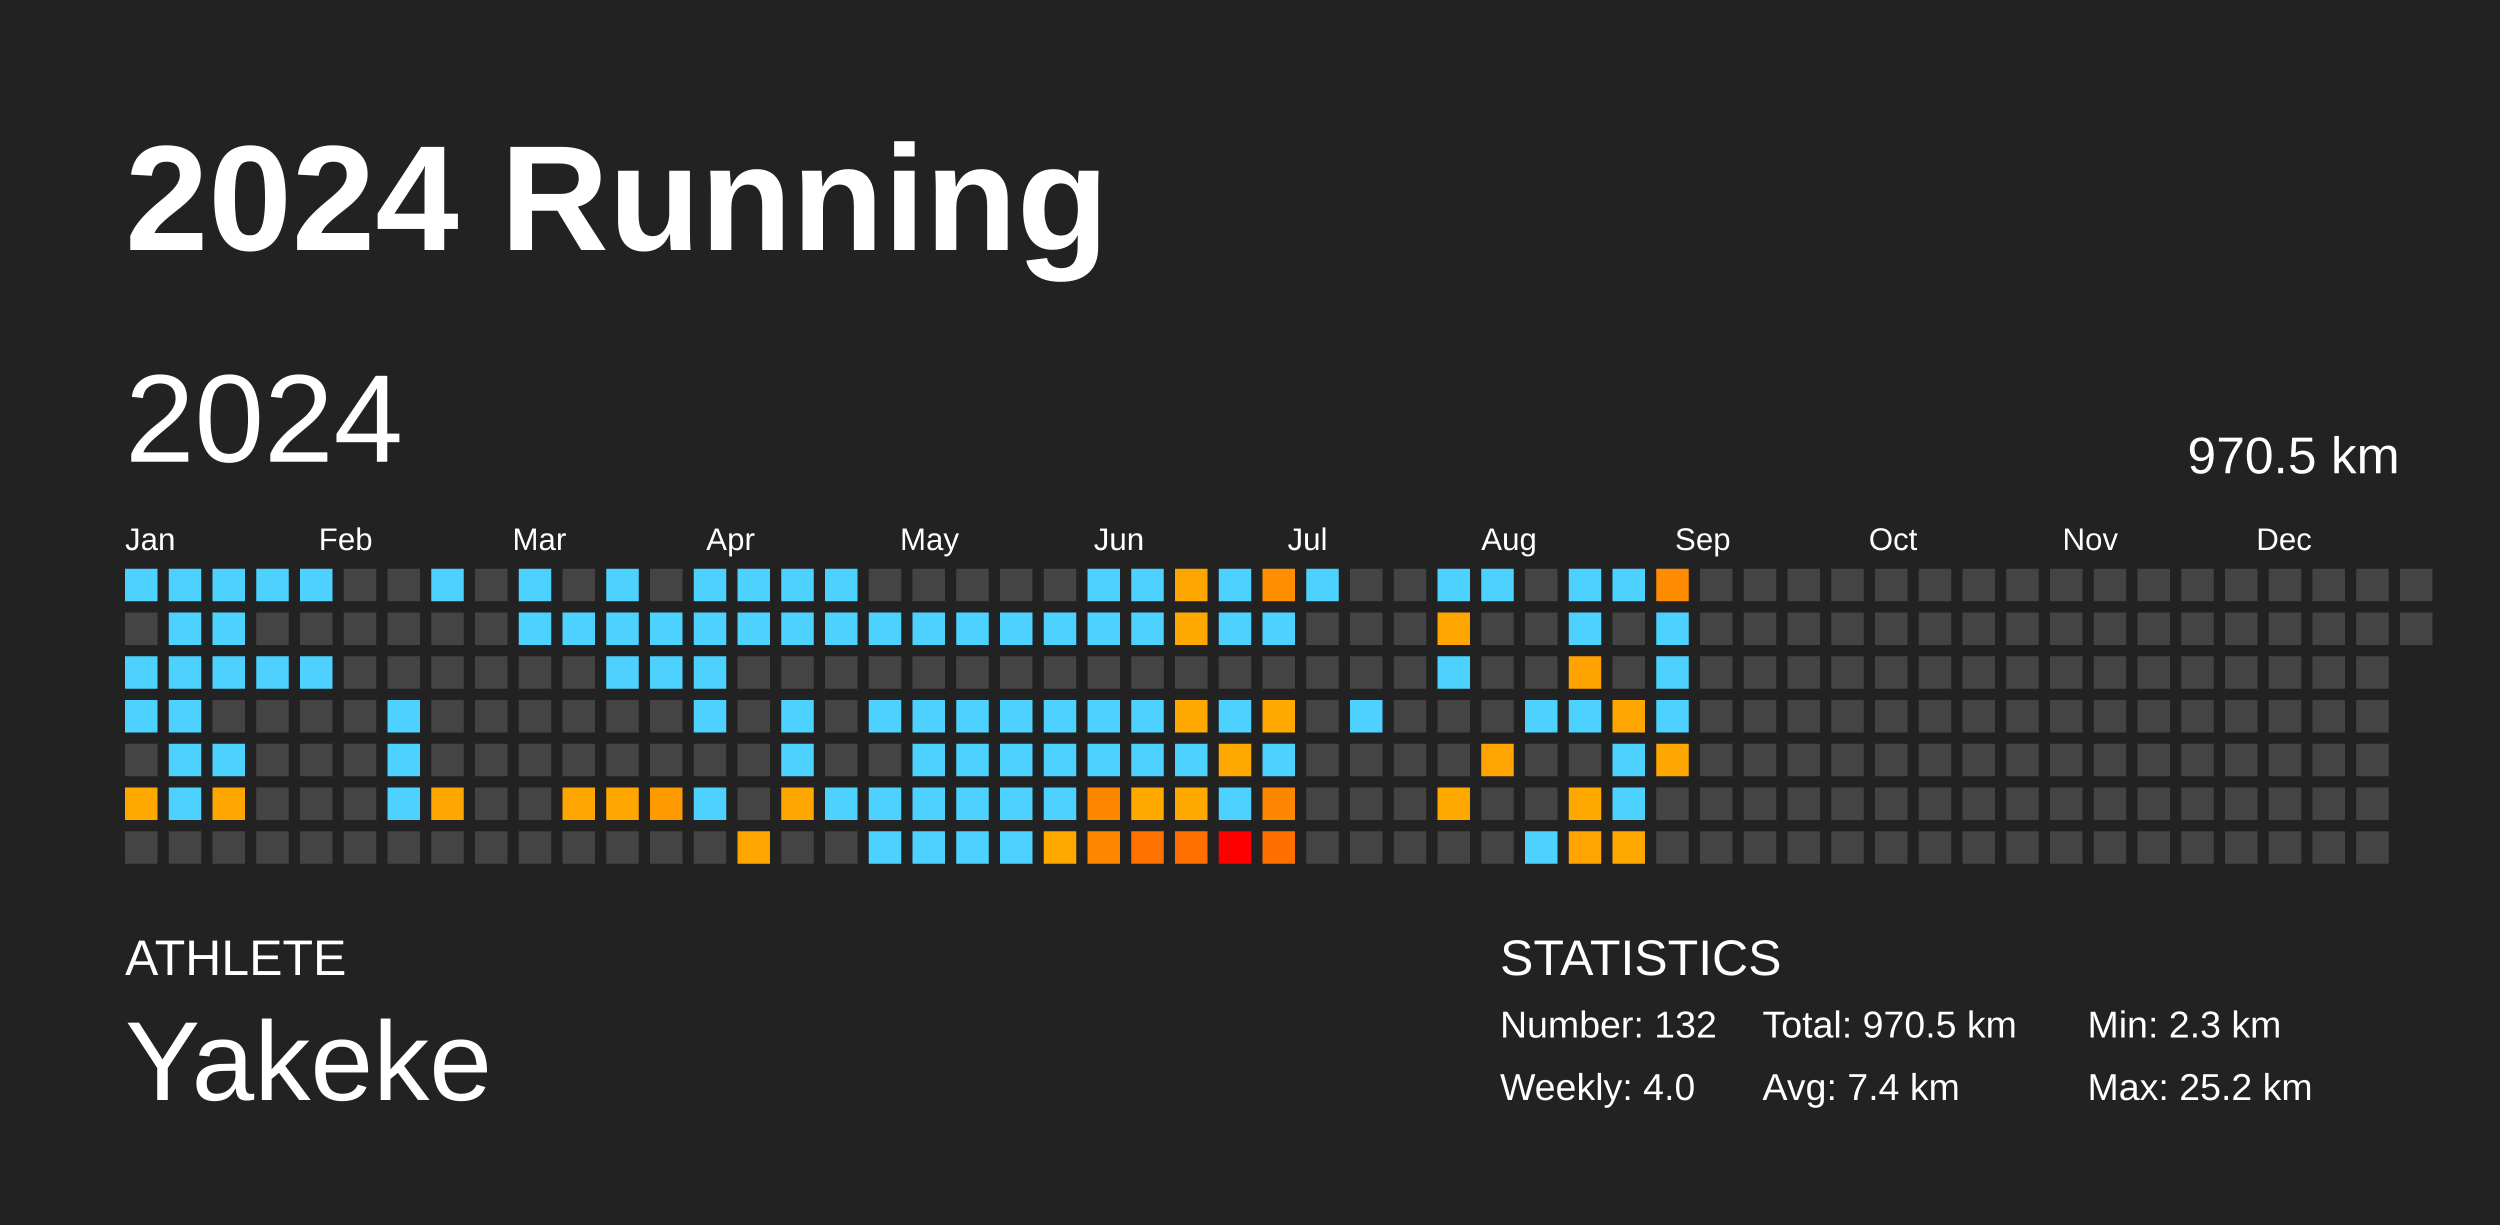
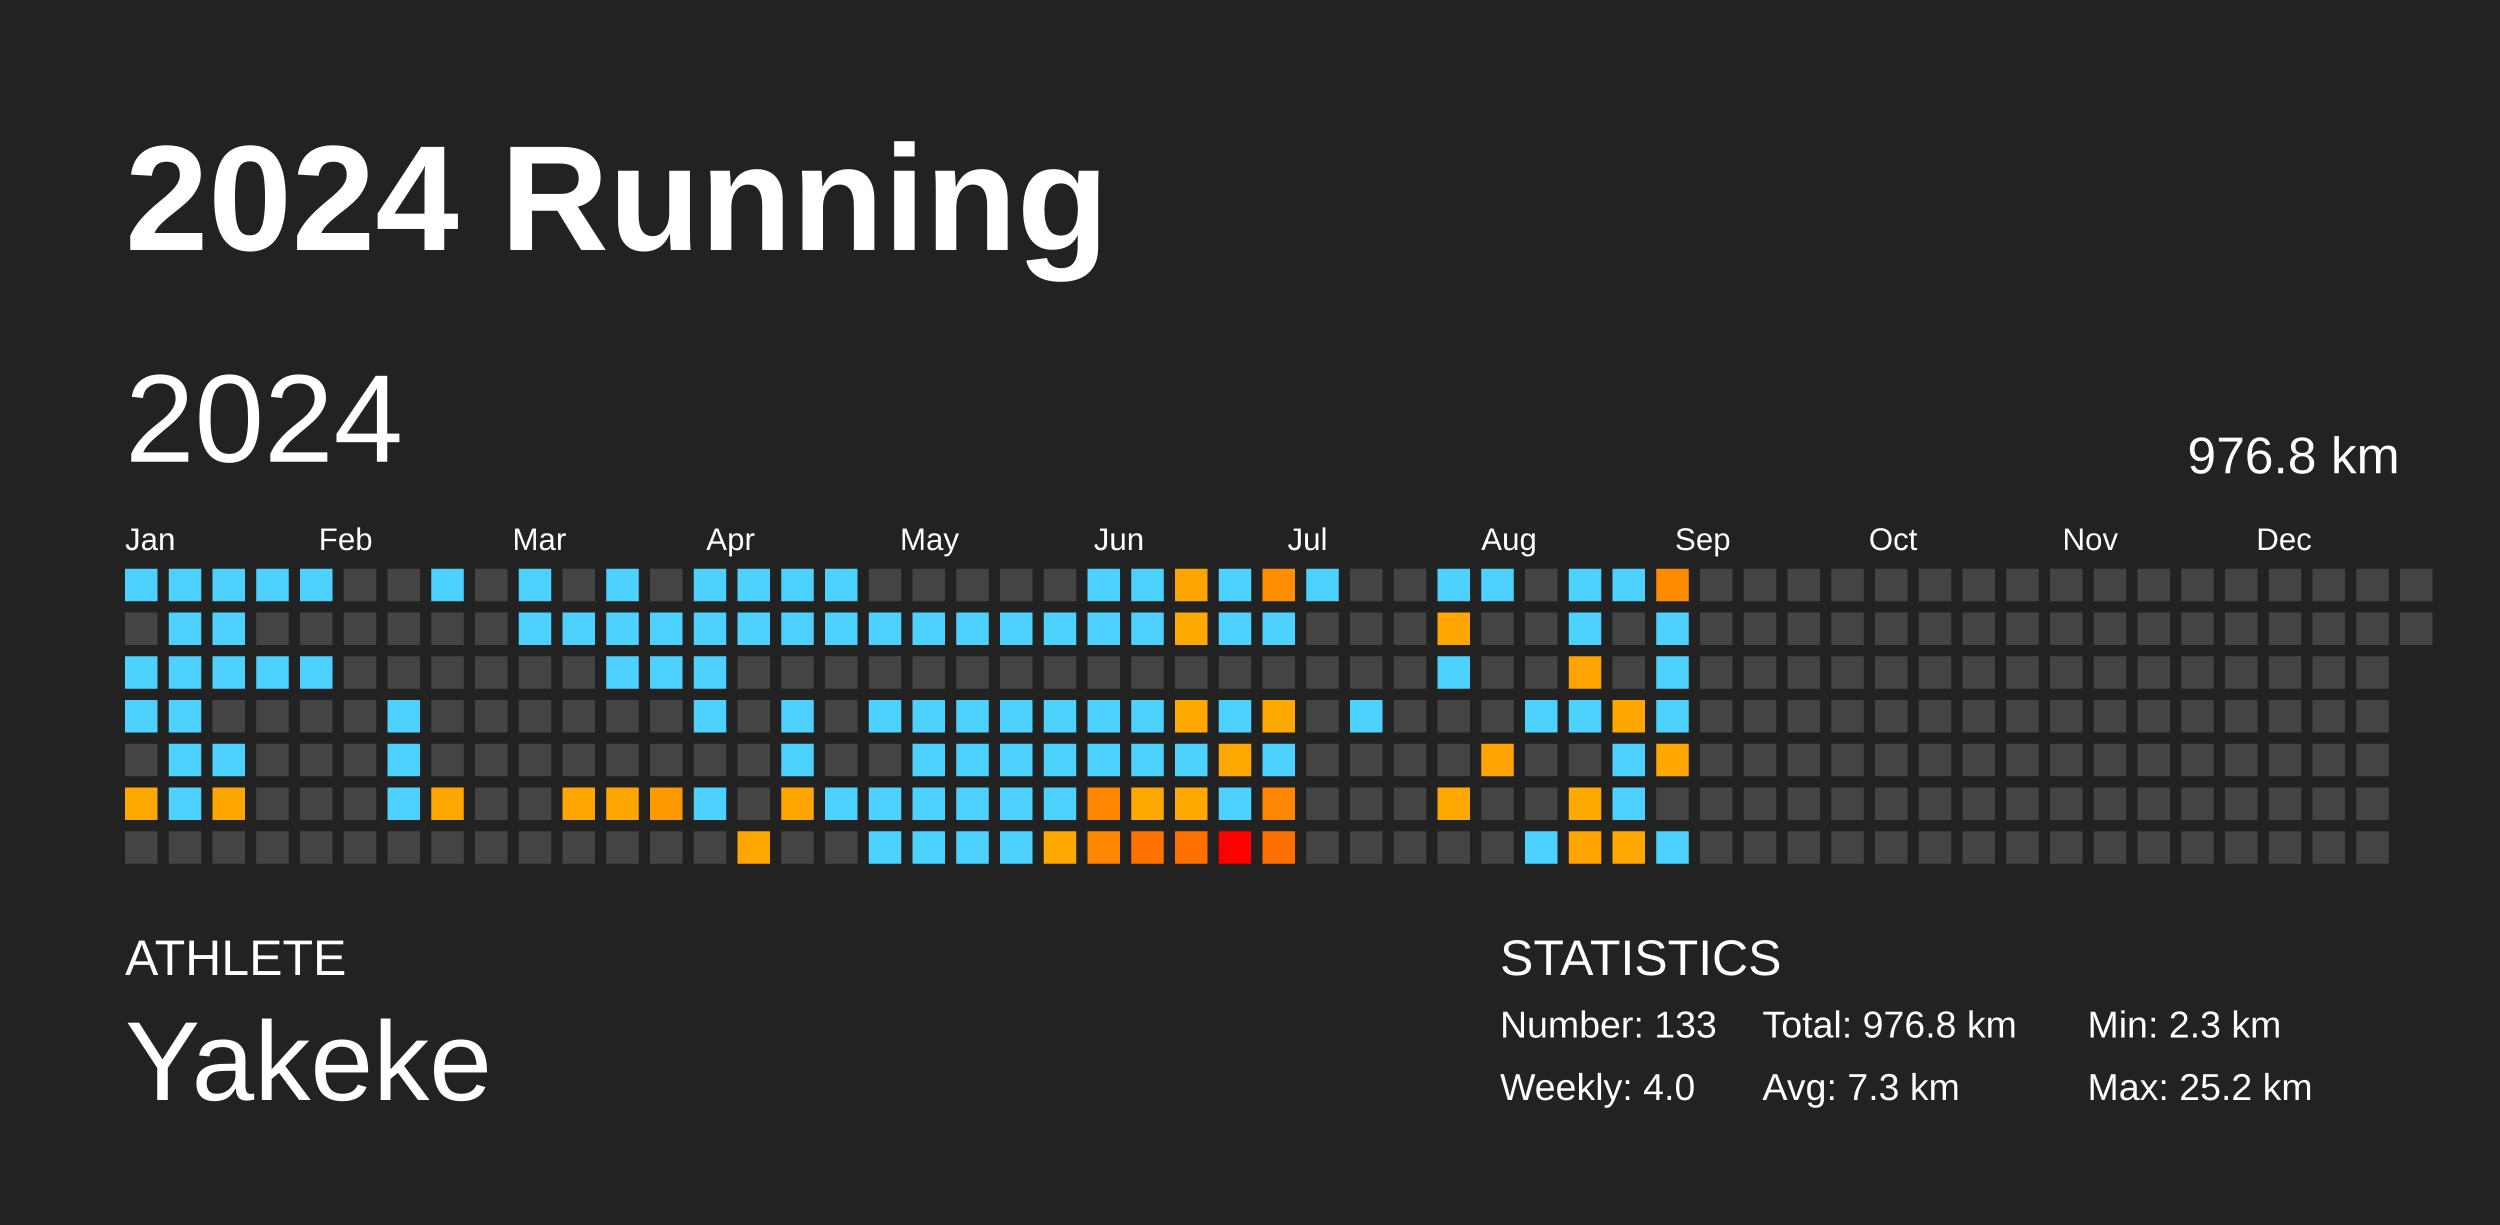
<svg xmlns="http://www.w3.org/2000/svg" baseProfile="full" height="98mm" version="1.1" viewBox="0,0,200,98" width="200mm">
  <defs />
  <rect fill="#222222" height="98" width="200" x="0" y="0" />
  <text fill="#FFFFFF" style="font-size:12px; font-family:Arial; font-weight:bold;" x="10" y="20">2024 Running</text>
  <text fill="#FFFFFF" style="font-size:4px; font-family:Arial" x="10" y="78">ATHLETE</text>
  <text fill="#FFFFFF" style="font-size:9px; font-family:Arial" x="10" y="88">Yakeke</text>
  <text fill="#FFFFFF" style="font-size:4px; font-family:Arial" x="120" y="78">STATISTICS</text>
-   <text fill="#FFFFFF" style="font-size:3px; font-family:Arial" x="120" y="83">Number: 132</text>
+   <text fill="#FFFFFF" style="font-size:3px; font-family:Arial" x="120" y="83">Number: 133</text>
  <text fill="#FFFFFF" style="font-size:3px; font-family:Arial" x="120" y="88">Weekly: 4.0</text>
-   <text fill="#FFFFFF" style="font-size:3px; font-family:Arial" x="141" y="83">Total: 970.5 km</text>
-   <text fill="#FFFFFF" style="font-size:3px; font-family:Arial" x="141" y="88">Avg: 7.4 km</text>
+   <text fill="#FFFFFF" style="font-size:3px; font-family:Arial" x="141" y="83">Total: 976.8 km</text>
+   <text fill="#FFFFFF" style="font-size:3px; font-family:Arial" x="141" y="88">Avg: 7.3 km</text>
  <text fill="#FFFFFF" style="font-size:3px; font-family:Arial" x="167" y="83">Min: 2.3 km</text>
  <text fill="#FFFFFF" style="font-size:3px; font-family:Arial" x="167" y="88">Max: 25.2 km</text>
  <text dominant-baseline="hanging" fill="#FFFFFF" style="font-size:10.0px; font-family:Arial;" x="10" y="30">2024</text>
-   <text dominant-baseline="hanging" fill="#FFFFFF" style="font-size:4.125px; font-family:Arial;" x="175" y="35">970.5 km</text>
+   <text dominant-baseline="hanging" fill="#FFFFFF" style="font-size:4.125px; font-family:Arial;" x="175" y="35">976.8 km</text>
  <text fill="#FFFFFF" style="font-size:2.5px; font-family:Arial" x="10.0" y="44">Jan</text>
  <text fill="#FFFFFF" style="font-size:2.5px; font-family:Arial" x="25.5" y="44">Feb</text>
  <text fill="#FFFFFF" style="font-size:2.5px; font-family:Arial" x="41.0" y="44">Mar</text>
  <text fill="#FFFFFF" style="font-size:2.5px; font-family:Arial" x="56.5" y="44">Apr</text>
  <text fill="#FFFFFF" style="font-size:2.5px; font-family:Arial" x="72.0" y="44">May</text>
  <text fill="#FFFFFF" style="font-size:2.5px; font-family:Arial" x="87.5" y="44">Jun</text>
  <text fill="#FFFFFF" style="font-size:2.5px; font-family:Arial" x="103.0" y="44">Jul</text>
  <text fill="#FFFFFF" style="font-size:2.5px; font-family:Arial" x="118.5" y="44">Aug</text>
  <text fill="#FFFFFF" style="font-size:2.5px; font-family:Arial" x="134.0" y="44">Sep</text>
  <text fill="#FFFFFF" style="font-size:2.5px; font-family:Arial" x="149.5" y="44">Oct</text>
  <text fill="#FFFFFF" style="font-size:2.5px; font-family:Arial" x="165.0" y="44">Nov</text>
  <text fill="#FFFFFF" style="font-size:2.5px; font-family:Arial" x="180.5" y="44">Dec</text>
  <rect fill="#4dd2ff" height="2.6" width="2.6" x="10.0" y="45.5" />
  <rect fill="#444444" height="2.6" width="2.6" x="10.0" y="49.0" />
  <rect fill="#4dd2ff" height="2.6" width="2.6" x="10.0" y="52.5" />
  <rect fill="#4dd2ff" height="2.6" width="2.6" x="10.0" y="56.0" />
  <rect fill="#444444" height="2.6" width="2.6" x="10.0" y="59.5" />
  <rect fill="#ffa900" height="2.6" width="2.6" x="10.0" y="63.0" />
  <rect fill="#444444" height="2.6" width="2.6" x="10.0" y="66.5" />
  <rect fill="#4dd2ff" height="2.6" width="2.6" x="13.5" y="45.5" />
  <rect fill="#4dd2ff" height="2.6" width="2.6" x="13.5" y="49.0" />
  <rect fill="#4dd2ff" height="2.6" width="2.6" x="13.5" y="52.5" />
  <rect fill="#4dd2ff" height="2.6" width="2.6" x="13.5" y="56.0" />
  <rect fill="#4dd2ff" height="2.6" width="2.6" x="13.5" y="59.5" />
  <rect fill="#4dd2ff" height="2.6" width="2.6" x="13.5" y="63.0" />
  <rect fill="#444444" height="2.6" width="2.6" x="13.5" y="66.5" />
  <rect fill="#4dd2ff" height="2.6" width="2.6" x="17.0" y="45.5" />
  <rect fill="#4dd2ff" height="2.6" width="2.6" x="17.0" y="49.0" />
  <rect fill="#4dd2ff" height="2.6" width="2.6" x="17.0" y="52.5" />
  <rect fill="#444444" height="2.6" width="2.6" x="17.0" y="56.0" />
  <rect fill="#4dd2ff" height="2.6" width="2.6" x="17.0" y="59.5" />
  <rect fill="#ffa600" height="2.6" width="2.6" x="17.0" y="63.0" />
  <rect fill="#444444" height="2.6" width="2.6" x="17.0" y="66.5" />
  <rect fill="#4dd2ff" height="2.6" width="2.6" x="20.5" y="45.5" />
  <rect fill="#444444" height="2.6" width="2.6" x="20.5" y="49.0" />
  <rect fill="#4dd2ff" height="2.6" width="2.6" x="20.5" y="52.5" />
  <rect fill="#444444" height="2.6" width="2.6" x="20.5" y="56.0" />
  <rect fill="#444444" height="2.6" width="2.6" x="20.5" y="59.5" />
  <rect fill="#444444" height="2.6" width="2.6" x="20.5" y="63.0" />
  <rect fill="#444444" height="2.6" width="2.6" x="20.5" y="66.5" />
  <rect fill="#4dd2ff" height="2.6" width="2.6" x="24.0" y="45.5" />
  <rect fill="#444444" height="2.6" width="2.6" x="24.0" y="49.0" />
  <rect fill="#4dd2ff" height="2.6" width="2.6" x="24.0" y="52.5" />
  <rect fill="#444444" height="2.6" width="2.6" x="24.0" y="56.0" />
  <rect fill="#444444" height="2.6" width="2.6" x="24.0" y="59.5" />
  <rect fill="#444444" height="2.6" width="2.6" x="24.0" y="63.0" />
  <rect fill="#444444" height="2.6" width="2.6" x="24.0" y="66.5" />
  <rect fill="#444444" height="2.6" width="2.6" x="27.5" y="45.5" />
  <rect fill="#444444" height="2.6" width="2.6" x="27.5" y="49.0" />
  <rect fill="#444444" height="2.6" width="2.6" x="27.5" y="52.5" />
  <rect fill="#444444" height="2.6" width="2.6" x="27.5" y="56.0" />
  <rect fill="#444444" height="2.6" width="2.6" x="27.5" y="59.5" />
  <rect fill="#444444" height="2.6" width="2.6" x="27.5" y="63.0" />
  <rect fill="#444444" height="2.6" width="2.6" x="27.5" y="66.5" />
  <rect fill="#444444" height="2.6" width="2.6" x="31.0" y="45.5" />
  <rect fill="#444444" height="2.6" width="2.6" x="31.0" y="49.0" />
  <rect fill="#444444" height="2.6" width="2.6" x="31.0" y="52.5" />
  <rect fill="#4dd2ff" height="2.6" width="2.6" x="31.0" y="56.0" />
  <rect fill="#4dd2ff" height="2.6" width="2.6" x="31.0" y="59.5" />
  <rect fill="#4dd2ff" height="2.6" width="2.6" x="31.0" y="63.0" />
  <rect fill="#444444" height="2.6" width="2.6" x="31.0" y="66.5" />
  <rect fill="#4dd2ff" height="2.6" width="2.6" x="34.5" y="45.5" />
  <rect fill="#444444" height="2.6" width="2.6" x="34.5" y="49.0" />
  <rect fill="#444444" height="2.6" width="2.6" x="34.5" y="52.5" />
  <rect fill="#444444" height="2.6" width="2.6" x="34.5" y="56.0" />
  <rect fill="#444444" height="2.6" width="2.6" x="34.5" y="59.5" />
  <rect fill="#ffa600" height="2.6" width="2.6" x="34.5" y="63.0" />
  <rect fill="#444444" height="2.6" width="2.6" x="34.5" y="66.5" />
  <rect fill="#444444" height="2.6" width="2.6" x="38.0" y="45.5" />
  <rect fill="#444444" height="2.6" width="2.6" x="38.0" y="49.0" />
  <rect fill="#444444" height="2.6" width="2.6" x="38.0" y="52.5" />
  <rect fill="#444444" height="2.6" width="2.6" x="38.0" y="56.0" />
  <rect fill="#444444" height="2.6" width="2.6" x="38.0" y="59.5" />
  <rect fill="#444444" height="2.6" width="2.6" x="38.0" y="63.0" />
  <rect fill="#444444" height="2.6" width="2.6" x="38.0" y="66.5" />
  <rect fill="#4dd2ff" height="2.6" width="2.6" x="41.5" y="45.5" />
  <rect fill="#4dd2ff" height="2.6" width="2.6" x="41.5" y="49.0" />
  <rect fill="#444444" height="2.6" width="2.6" x="41.5" y="52.5" />
  <rect fill="#444444" height="2.6" width="2.6" x="41.5" y="56.0" />
  <rect fill="#444444" height="2.6" width="2.6" x="41.5" y="59.5" />
  <rect fill="#444444" height="2.6" width="2.6" x="41.5" y="63.0" />
  <rect fill="#444444" height="2.6" width="2.6" x="41.5" y="66.5" />
  <rect fill="#444444" height="2.6" width="2.6" x="45.0" y="45.5" />
  <rect fill="#4dd2ff" height="2.6" width="2.6" x="45.0" y="49.0" />
  <rect fill="#444444" height="2.6" width="2.6" x="45.0" y="52.5" />
  <rect fill="#444444" height="2.6" width="2.6" x="45.0" y="56.0" />
  <rect fill="#444444" height="2.6" width="2.6" x="45.0" y="59.5" />
  <rect fill="#ffa600" height="2.6" width="2.6" x="45.0" y="63.0" />
  <rect fill="#444444" height="2.6" width="2.6" x="45.0" y="66.5" />
  <rect fill="#4dd2ff" height="2.6" width="2.6" x="48.5" y="45.5" />
  <rect fill="#4dd2ff" height="2.6" width="2.6" x="48.5" y="49.0" />
  <rect fill="#4dd2ff" height="2.6" width="2.6" x="48.5" y="52.5" />
  <rect fill="#444444" height="2.6" width="2.6" x="48.5" y="56.0" />
  <rect fill="#444444" height="2.6" width="2.6" x="48.5" y="59.5" />
  <rect fill="#ffa600" height="2.6" width="2.6" x="48.5" y="63.0" />
  <rect fill="#444444" height="2.6" width="2.6" x="48.5" y="66.5" />
  <rect fill="#444444" height="2.6" width="2.6" x="52.0" y="45.5" />
  <rect fill="#4dd2ff" height="2.6" width="2.6" x="52.0" y="49.0" />
  <rect fill="#4dd2ff" height="2.6" width="2.6" x="52.0" y="52.5" />
  <rect fill="#444444" height="2.6" width="2.6" x="52.0" y="56.0" />
  <rect fill="#444444" height="2.6" width="2.6" x="52.0" y="59.5" />
  <rect fill="#ff9900" height="2.6" width="2.6" x="52.0" y="63.0" />
  <rect fill="#444444" height="2.6" width="2.6" x="52.0" y="66.5" />
  <rect fill="#4dd2ff" height="2.6" width="2.6" x="55.5" y="45.5" />
  <rect fill="#4dd2ff" height="2.6" width="2.6" x="55.5" y="49.0" />
  <rect fill="#4dd2ff" height="2.6" width="2.6" x="55.5" y="52.5" />
  <rect fill="#4dd2ff" height="2.6" width="2.6" x="55.5" y="56.0" />
  <rect fill="#444444" height="2.6" width="2.6" x="55.5" y="59.5" />
  <rect fill="#4dd2ff" height="2.6" width="2.6" x="55.5" y="63.0" />
  <rect fill="#444444" height="2.6" width="2.6" x="55.5" y="66.5" />
  <rect fill="#4dd2ff" height="2.6" width="2.6" x="59.0" y="45.5" />
  <rect fill="#4dd2ff" height="2.6" width="2.6" x="59.0" y="49.0" />
  <rect fill="#444444" height="2.6" width="2.6" x="59.0" y="52.5" />
  <rect fill="#444444" height="2.6" width="2.6" x="59.0" y="56.0" />
  <rect fill="#444444" height="2.6" width="2.6" x="59.0" y="59.5" />
  <rect fill="#444444" height="2.6" width="2.6" x="59.0" y="63.0" />
  <rect fill="#ffa700" height="2.6" width="2.6" x="59.0" y="66.5" />
  <rect fill="#4dd2ff" height="2.6" width="2.6" x="62.5" y="45.5" />
  <rect fill="#4dd2ff" height="2.6" width="2.6" x="62.5" y="49.0" />
  <rect fill="#444444" height="2.6" width="2.6" x="62.5" y="52.5" />
  <rect fill="#4dd2ff" height="2.6" width="2.6" x="62.5" y="56.0" />
  <rect fill="#4dd2ff" height="2.6" width="2.6" x="62.5" y="59.5" />
  <rect fill="#ffa600" height="2.6" width="2.6" x="62.5" y="63.0" />
  <rect fill="#444444" height="2.6" width="2.6" x="62.5" y="66.5" />
  <rect fill="#4dd2ff" height="2.6" width="2.6" x="66.0" y="45.5" />
  <rect fill="#4dd2ff" height="2.6" width="2.6" x="66.0" y="49.0" />
  <rect fill="#444444" height="2.6" width="2.6" x="66.0" y="52.5" />
  <rect fill="#444444" height="2.6" width="2.6" x="66.0" y="56.0" />
  <rect fill="#444444" height="2.6" width="2.6" x="66.0" y="59.5" />
  <rect fill="#4dd2ff" height="2.6" width="2.6" x="66.0" y="63.0" />
  <rect fill="#444444" height="2.6" width="2.6" x="66.0" y="66.5" />
  <rect fill="#444444" height="2.6" width="2.6" x="69.5" y="45.5" />
  <rect fill="#4dd2ff" height="2.6" width="2.6" x="69.5" y="49.0" />
  <rect fill="#444444" height="2.6" width="2.6" x="69.5" y="52.5" />
  <rect fill="#4dd2ff" height="2.6" width="2.6" x="69.5" y="56.0" />
  <rect fill="#444444" height="2.6" width="2.6" x="69.5" y="59.5" />
  <rect fill="#4dd2ff" height="2.6" width="2.6" x="69.5" y="63.0" />
  <rect fill="#4dd2ff" height="2.6" width="2.6" x="69.5" y="66.5" />
  <rect fill="#444444" height="2.6" width="2.6" x="73.0" y="45.5" />
  <rect fill="#4dd2ff" height="2.6" width="2.6" x="73.0" y="49.0" />
  <rect fill="#444444" height="2.6" width="2.6" x="73.0" y="52.5" />
  <rect fill="#4dd2ff" height="2.6" width="2.6" x="73.0" y="56.0" />
  <rect fill="#4dd2ff" height="2.6" width="2.6" x="73.0" y="59.5" />
  <rect fill="#4dd2ff" height="2.6" width="2.6" x="73.0" y="63.0" />
  <rect fill="#4dd2ff" height="2.6" width="2.6" x="73.0" y="66.5" />
  <rect fill="#444444" height="2.6" width="2.6" x="76.5" y="45.5" />
  <rect fill="#4dd2ff" height="2.6" width="2.6" x="76.5" y="49.0" />
  <rect fill="#444444" height="2.6" width="2.6" x="76.5" y="52.5" />
  <rect fill="#4dd2ff" height="2.6" width="2.6" x="76.5" y="56.0" />
  <rect fill="#4dd2ff" height="2.6" width="2.6" x="76.5" y="59.5" />
  <rect fill="#4dd2ff" height="2.6" width="2.6" x="76.5" y="63.0" />
  <rect fill="#4dd2ff" height="2.6" width="2.6" x="76.5" y="66.5" />
  <rect fill="#444444" height="2.6" width="2.6" x="80.0" y="45.5" />
  <rect fill="#4dd2ff" height="2.6" width="2.6" x="80.0" y="49.0" />
  <rect fill="#444444" height="2.6" width="2.6" x="80.0" y="52.5" />
  <rect fill="#4dd2ff" height="2.6" width="2.6" x="80.0" y="56.0" />
  <rect fill="#4dd2ff" height="2.6" width="2.6" x="80.0" y="59.5" />
  <rect fill="#4dd2ff" height="2.6" width="2.6" x="80.0" y="63.0" />
  <rect fill="#4dd2ff" height="2.6" width="2.6" x="80.0" y="66.5" />
  <rect fill="#444444" height="2.6" width="2.6" x="83.5" y="45.5" />
  <rect fill="#4dd2ff" height="2.6" width="2.6" x="83.5" y="49.0" />
  <rect fill="#444444" height="2.6" width="2.6" x="83.5" y="52.5" />
  <rect fill="#4dd2ff" height="2.6" width="2.6" x="83.5" y="56.0" />
  <rect fill="#4dd2ff" height="2.6" width="2.6" x="83.5" y="59.5" />
  <rect fill="#4dd2ff" height="2.6" width="2.6" x="83.5" y="63.0" />
  <rect fill="#ffa800" height="2.6" width="2.6" x="83.5" y="66.5" />
  <rect fill="#4dd2ff" height="2.6" width="2.6" x="87.0" y="45.5" />
  <rect fill="#4dd2ff" height="2.6" width="2.6" x="87.0" y="49.0" />
  <rect fill="#444444" height="2.6" width="2.6" x="87.0" y="52.5" />
  <rect fill="#4dd2ff" height="2.6" width="2.6" x="87.0" y="56.0" />
  <rect fill="#4dd2ff" height="2.6" width="2.6" x="87.0" y="59.5" />
  <rect fill="#ff8700" height="2.6" width="2.6" x="87.0" y="63.0" />
  <rect fill="#ff8700" height="2.6" width="2.6" x="87.0" y="66.5" />
  <rect fill="#4dd2ff" height="2.6" width="2.6" x="90.5" y="45.5" />
  <rect fill="#4dd2ff" height="2.6" width="2.6" x="90.5" y="49.0" />
  <rect fill="#444444" height="2.6" width="2.6" x="90.5" y="52.5" />
  <rect fill="#4dd2ff" height="2.6" width="2.6" x="90.5" y="56.0" />
  <rect fill="#4dd2ff" height="2.6" width="2.6" x="90.5" y="59.5" />
  <rect fill="#ffa800" height="2.6" width="2.6" x="90.5" y="63.0" />
  <rect fill="#ff7100" height="2.6" width="2.6" x="90.5" y="66.5" />
  <rect fill="#ffa500" height="2.6" width="2.6" x="94.0" y="45.5" />
  <rect fill="#ffa800" height="2.6" width="2.6" x="94.0" y="49.0" />
  <rect fill="#444444" height="2.6" width="2.6" x="94.0" y="52.5" />
  <rect fill="#ffa800" height="2.6" width="2.6" x="94.0" y="56.0" />
  <rect fill="#4dd2ff" height="2.6" width="2.6" x="94.0" y="59.5" />
  <rect fill="#ffa800" height="2.6" width="2.6" x="94.0" y="63.0" />
  <rect fill="#ff7000" height="2.6" width="2.6" x="94.0" y="66.5" />
  <rect fill="#4dd2ff" height="2.6" width="2.6" x="97.5" y="45.5" />
  <rect fill="#4dd2ff" height="2.6" width="2.6" x="97.5" y="49.0" />
  <rect fill="#444444" height="2.6" width="2.6" x="97.5" y="52.5" />
  <rect fill="#4dd2ff" height="2.6" width="2.6" x="97.5" y="56.0" />
  <rect fill="#ffa800" height="2.6" width="2.6" x="97.5" y="59.5" />
  <rect fill="#4dd2ff" height="2.6" width="2.6" x="97.5" y="63.0" />
  <rect fill="red" height="2.6" width="2.6" x="97.5" y="66.5" />
  <rect fill="#ff8f00" height="2.6" width="2.6" x="101.0" y="45.5" />
  <rect fill="#4dd2ff" height="2.6" width="2.6" x="101.0" y="49.0" />
  <rect fill="#444444" height="2.6" width="2.6" x="101.0" y="52.5" />
  <rect fill="#ffa800" height="2.6" width="2.6" x="101.0" y="56.0" />
  <rect fill="#4dd2ff" height="2.6" width="2.6" x="101.0" y="59.5" />
  <rect fill="#ff8600" height="2.6" width="2.6" x="101.0" y="63.0" />
  <rect fill="#ff6f00" height="2.6" width="2.6" x="101.0" y="66.5" />
  <rect fill="#4dd2ff" height="2.6" width="2.6" x="104.5" y="45.5" />
  <rect fill="#444444" height="2.6" width="2.6" x="104.5" y="49.0" />
  <rect fill="#444444" height="2.6" width="2.6" x="104.5" y="52.5" />
  <rect fill="#444444" height="2.6" width="2.6" x="104.5" y="56.0" />
  <rect fill="#444444" height="2.6" width="2.6" x="104.5" y="59.5" />
  <rect fill="#444444" height="2.6" width="2.6" x="104.5" y="63.0" />
  <rect fill="#444444" height="2.6" width="2.6" x="104.5" y="66.5" />
  <rect fill="#444444" height="2.6" width="2.6" x="108.0" y="45.5" />
  <rect fill="#444444" height="2.6" width="2.6" x="108.0" y="49.0" />
  <rect fill="#444444" height="2.6" width="2.6" x="108.0" y="52.5" />
  <rect fill="#4dd2ff" height="2.6" width="2.6" x="108.0" y="56.0" />
  <rect fill="#444444" height="2.6" width="2.6" x="108.0" y="59.5" />
  <rect fill="#444444" height="2.6" width="2.6" x="108.0" y="63.0" />
  <rect fill="#444444" height="2.6" width="2.6" x="108.0" y="66.5" />
  <rect fill="#444444" height="2.6" width="2.6" x="111.5" y="45.5" />
  <rect fill="#444444" height="2.6" width="2.6" x="111.5" y="49.0" />
  <rect fill="#444444" height="2.6" width="2.6" x="111.5" y="52.5" />
  <rect fill="#444444" height="2.6" width="2.6" x="111.5" y="56.0" />
  <rect fill="#444444" height="2.6" width="2.6" x="111.5" y="59.5" />
  <rect fill="#444444" height="2.6" width="2.6" x="111.5" y="63.0" />
  <rect fill="#444444" height="2.6" width="2.6" x="111.5" y="66.5" />
  <rect fill="#4dd2ff" height="2.6" width="2.6" x="115.0" y="45.5" />
  <rect fill="#ffa600" height="2.6" width="2.6" x="115.0" y="49.0" />
  <rect fill="#4dd2ff" height="2.6" width="2.6" x="115.0" y="52.5" />
  <rect fill="#444444" height="2.6" width="2.6" x="115.0" y="56.0" />
  <rect fill="#444444" height="2.6" width="2.6" x="115.0" y="59.5" />
  <rect fill="#ffa800" height="2.6" width="2.6" x="115.0" y="63.0" />
  <rect fill="#444444" height="2.6" width="2.6" x="115.0" y="66.5" />
  <rect fill="#4dd2ff" height="2.6" width="2.6" x="118.5" y="45.5" />
  <rect fill="#444444" height="2.6" width="2.6" x="118.5" y="49.0" />
  <rect fill="#444444" height="2.6" width="2.6" x="118.5" y="52.5" />
  <rect fill="#444444" height="2.6" width="2.6" x="118.5" y="56.0" />
  <rect fill="#ffa400" height="2.6" width="2.6" x="118.5" y="59.5" />
  <rect fill="#444444" height="2.6" width="2.6" x="118.5" y="63.0" />
  <rect fill="#444444" height="2.6" width="2.6" x="118.5" y="66.5" />
  <rect fill="#444444" height="2.6" width="2.6" x="122.0" y="45.5" />
  <rect fill="#444444" height="2.6" width="2.6" x="122.0" y="49.0" />
  <rect fill="#444444" height="2.6" width="2.6" x="122.0" y="52.5" />
  <rect fill="#4dd2ff" height="2.6" width="2.6" x="122.0" y="56.0" />
  <rect fill="#444444" height="2.6" width="2.6" x="122.0" y="59.5" />
  <rect fill="#444444" height="2.6" width="2.6" x="122.0" y="63.0" />
  <rect fill="#4dd2ff" height="2.6" width="2.6" x="122.0" y="66.5" />
  <rect fill="#4dd2ff" height="2.6" width="2.6" x="125.5" y="45.5" />
  <rect fill="#4dd2ff" height="2.6" width="2.6" x="125.5" y="49.0" />
  <rect fill="#ffa300" height="2.6" width="2.6" x="125.5" y="52.5" />
  <rect fill="#4dd2ff" height="2.6" width="2.6" x="125.5" y="56.0" />
  <rect fill="#444444" height="2.6" width="2.6" x="125.5" y="59.5" />
  <rect fill="#ffa800" height="2.6" width="2.6" x="125.5" y="63.0" />
  <rect fill="#ffa400" height="2.6" width="2.6" x="125.5" y="66.5" />
  <rect fill="#4dd2ff" height="2.6" width="2.6" x="129.0" y="45.5" />
  <rect fill="#444444" height="2.6" width="2.6" x="129.0" y="49.0" />
  <rect fill="#444444" height="2.6" width="2.6" x="129.0" y="52.5" />
  <rect fill="#ffa700" height="2.6" width="2.6" x="129.0" y="56.0" />
  <rect fill="#4dd2ff" height="2.6" width="2.6" x="129.0" y="59.5" />
  <rect fill="#4dd2ff" height="2.6" width="2.6" x="129.0" y="63.0" />
  <rect fill="#ffa900" height="2.6" width="2.6" x="129.0" y="66.5" />
  <rect fill="#ff8c00" height="2.6" width="2.6" x="132.5" y="45.5" />
  <rect fill="#4dd2ff" height="2.6" width="2.6" x="132.5" y="49.0" />
  <rect fill="#4dd2ff" height="2.6" width="2.6" x="132.5" y="52.5" />
  <rect fill="#4dd2ff" height="2.6" width="2.6" x="132.5" y="56.0" />
  <rect fill="#ffa700" height="2.6" width="2.6" x="132.5" y="59.5" />
  <rect fill="#444444" height="2.6" width="2.6" x="132.5" y="63.0" />
-   <rect fill="#444444" height="2.6" width="2.6" x="132.5" y="66.5" />
+   <rect fill="#4dd2ff" height="2.6" width="2.6" x="132.5" y="66.5" />
  <rect fill="#444444" height="2.6" width="2.6" x="136.0" y="45.5" />
  <rect fill="#444444" height="2.6" width="2.6" x="136.0" y="49.0" />
  <rect fill="#444444" height="2.6" width="2.6" x="136.0" y="52.5" />
  <rect fill="#444444" height="2.6" width="2.6" x="136.0" y="56.0" />
  <rect fill="#444444" height="2.6" width="2.6" x="136.0" y="59.5" />
  <rect fill="#444444" height="2.6" width="2.6" x="136.0" y="63.0" />
  <rect fill="#444444" height="2.6" width="2.6" x="136.0" y="66.5" />
  <rect fill="#444444" height="2.6" width="2.6" x="139.5" y="45.5" />
  <rect fill="#444444" height="2.6" width="2.6" x="139.5" y="49.0" />
  <rect fill="#444444" height="2.6" width="2.6" x="139.5" y="52.5" />
  <rect fill="#444444" height="2.6" width="2.6" x="139.5" y="56.0" />
  <rect fill="#444444" height="2.6" width="2.6" x="139.5" y="59.5" />
  <rect fill="#444444" height="2.6" width="2.6" x="139.5" y="63.0" />
  <rect fill="#444444" height="2.6" width="2.6" x="139.5" y="66.5" />
  <rect fill="#444444" height="2.6" width="2.6" x="143.0" y="45.5" />
  <rect fill="#444444" height="2.6" width="2.6" x="143.0" y="49.0" />
  <rect fill="#444444" height="2.6" width="2.6" x="143.0" y="52.5" />
  <rect fill="#444444" height="2.6" width="2.6" x="143.0" y="56.0" />
  <rect fill="#444444" height="2.6" width="2.6" x="143.0" y="59.5" />
  <rect fill="#444444" height="2.6" width="2.6" x="143.0" y="63.0" />
  <rect fill="#444444" height="2.6" width="2.6" x="143.0" y="66.5" />
  <rect fill="#444444" height="2.6" width="2.6" x="146.5" y="45.5" />
  <rect fill="#444444" height="2.6" width="2.6" x="146.5" y="49.0" />
  <rect fill="#444444" height="2.6" width="2.6" x="146.5" y="52.5" />
  <rect fill="#444444" height="2.6" width="2.6" x="146.5" y="56.0" />
  <rect fill="#444444" height="2.6" width="2.6" x="146.5" y="59.5" />
  <rect fill="#444444" height="2.6" width="2.6" x="146.5" y="63.0" />
  <rect fill="#444444" height="2.6" width="2.6" x="146.5" y="66.5" />
  <rect fill="#444444" height="2.6" width="2.6" x="150.0" y="45.5" />
  <rect fill="#444444" height="2.6" width="2.6" x="150.0" y="49.0" />
  <rect fill="#444444" height="2.6" width="2.6" x="150.0" y="52.5" />
  <rect fill="#444444" height="2.6" width="2.6" x="150.0" y="56.0" />
  <rect fill="#444444" height="2.6" width="2.6" x="150.0" y="59.5" />
  <rect fill="#444444" height="2.6" width="2.6" x="150.0" y="63.0" />
  <rect fill="#444444" height="2.6" width="2.6" x="150.0" y="66.5" />
  <rect fill="#444444" height="2.6" width="2.6" x="153.5" y="45.5" />
  <rect fill="#444444" height="2.6" width="2.6" x="153.5" y="49.0" />
  <rect fill="#444444" height="2.6" width="2.6" x="153.5" y="52.5" />
  <rect fill="#444444" height="2.6" width="2.6" x="153.5" y="56.0" />
  <rect fill="#444444" height="2.6" width="2.6" x="153.5" y="59.5" />
  <rect fill="#444444" height="2.6" width="2.6" x="153.5" y="63.0" />
  <rect fill="#444444" height="2.6" width="2.6" x="153.5" y="66.5" />
  <rect fill="#444444" height="2.6" width="2.6" x="157.0" y="45.5" />
  <rect fill="#444444" height="2.6" width="2.6" x="157.0" y="49.0" />
  <rect fill="#444444" height="2.6" width="2.6" x="157.0" y="52.5" />
  <rect fill="#444444" height="2.6" width="2.6" x="157.0" y="56.0" />
  <rect fill="#444444" height="2.6" width="2.6" x="157.0" y="59.5" />
  <rect fill="#444444" height="2.6" width="2.6" x="157.0" y="63.0" />
  <rect fill="#444444" height="2.6" width="2.6" x="157.0" y="66.5" />
  <rect fill="#444444" height="2.6" width="2.6" x="160.5" y="45.5" />
  <rect fill="#444444" height="2.6" width="2.6" x="160.5" y="49.0" />
  <rect fill="#444444" height="2.6" width="2.6" x="160.5" y="52.5" />
  <rect fill="#444444" height="2.6" width="2.6" x="160.5" y="56.0" />
  <rect fill="#444444" height="2.6" width="2.6" x="160.5" y="59.5" />
  <rect fill="#444444" height="2.6" width="2.6" x="160.5" y="63.0" />
  <rect fill="#444444" height="2.6" width="2.6" x="160.5" y="66.5" />
  <rect fill="#444444" height="2.6" width="2.6" x="164.0" y="45.5" />
  <rect fill="#444444" height="2.6" width="2.6" x="164.0" y="49.0" />
  <rect fill="#444444" height="2.6" width="2.6" x="164.0" y="52.5" />
  <rect fill="#444444" height="2.6" width="2.6" x="164.0" y="56.0" />
  <rect fill="#444444" height="2.6" width="2.6" x="164.0" y="59.5" />
  <rect fill="#444444" height="2.6" width="2.6" x="164.0" y="63.0" />
  <rect fill="#444444" height="2.6" width="2.6" x="164.0" y="66.5" />
  <rect fill="#444444" height="2.6" width="2.6" x="167.5" y="45.5" />
  <rect fill="#444444" height="2.6" width="2.6" x="167.5" y="49.0" />
  <rect fill="#444444" height="2.6" width="2.6" x="167.5" y="52.5" />
  <rect fill="#444444" height="2.6" width="2.6" x="167.5" y="56.0" />
  <rect fill="#444444" height="2.6" width="2.6" x="167.5" y="59.5" />
  <rect fill="#444444" height="2.6" width="2.6" x="167.5" y="63.0" />
  <rect fill="#444444" height="2.6" width="2.6" x="167.5" y="66.5" />
  <rect fill="#444444" height="2.6" width="2.6" x="171.0" y="45.5" />
  <rect fill="#444444" height="2.6" width="2.6" x="171.0" y="49.0" />
  <rect fill="#444444" height="2.6" width="2.6" x="171.0" y="52.5" />
  <rect fill="#444444" height="2.6" width="2.6" x="171.0" y="56.0" />
  <rect fill="#444444" height="2.6" width="2.6" x="171.0" y="59.5" />
  <rect fill="#444444" height="2.6" width="2.6" x="171.0" y="63.0" />
  <rect fill="#444444" height="2.6" width="2.6" x="171.0" y="66.5" />
  <rect fill="#444444" height="2.6" width="2.6" x="174.5" y="45.5" />
  <rect fill="#444444" height="2.6" width="2.6" x="174.5" y="49.0" />
  <rect fill="#444444" height="2.6" width="2.6" x="174.5" y="52.5" />
  <rect fill="#444444" height="2.6" width="2.6" x="174.5" y="56.0" />
  <rect fill="#444444" height="2.6" width="2.6" x="174.5" y="59.5" />
  <rect fill="#444444" height="2.6" width="2.6" x="174.5" y="63.0" />
  <rect fill="#444444" height="2.6" width="2.6" x="174.5" y="66.5" />
  <rect fill="#444444" height="2.6" width="2.6" x="178.0" y="45.5" />
  <rect fill="#444444" height="2.6" width="2.6" x="178.0" y="49.0" />
  <rect fill="#444444" height="2.6" width="2.6" x="178.0" y="52.5" />
  <rect fill="#444444" height="2.6" width="2.6" x="178.0" y="56.0" />
  <rect fill="#444444" height="2.6" width="2.6" x="178.0" y="59.5" />
  <rect fill="#444444" height="2.6" width="2.6" x="178.0" y="63.0" />
  <rect fill="#444444" height="2.6" width="2.6" x="178.0" y="66.5" />
  <rect fill="#444444" height="2.6" width="2.6" x="181.5" y="45.5" />
  <rect fill="#444444" height="2.6" width="2.6" x="181.5" y="49.0" />
  <rect fill="#444444" height="2.6" width="2.6" x="181.5" y="52.5" />
  <rect fill="#444444" height="2.6" width="2.6" x="181.5" y="56.0" />
  <rect fill="#444444" height="2.6" width="2.6" x="181.5" y="59.5" />
  <rect fill="#444444" height="2.6" width="2.6" x="181.5" y="63.0" />
  <rect fill="#444444" height="2.6" width="2.6" x="181.5" y="66.5" />
  <rect fill="#444444" height="2.6" width="2.6" x="185.0" y="45.5" />
  <rect fill="#444444" height="2.6" width="2.6" x="185.0" y="49.0" />
  <rect fill="#444444" height="2.6" width="2.6" x="185.0" y="52.5" />
  <rect fill="#444444" height="2.6" width="2.6" x="185.0" y="56.0" />
  <rect fill="#444444" height="2.6" width="2.6" x="185.0" y="59.5" />
  <rect fill="#444444" height="2.6" width="2.6" x="185.0" y="63.0" />
  <rect fill="#444444" height="2.6" width="2.6" x="185.0" y="66.5" />
  <rect fill="#444444" height="2.6" width="2.6" x="188.5" y="45.5" />
  <rect fill="#444444" height="2.6" width="2.6" x="188.5" y="49.0" />
  <rect fill="#444444" height="2.6" width="2.6" x="188.5" y="52.5" />
  <rect fill="#444444" height="2.6" width="2.6" x="188.5" y="56.0" />
  <rect fill="#444444" height="2.6" width="2.6" x="188.5" y="59.5" />
  <rect fill="#444444" height="2.6" width="2.6" x="188.5" y="63.0" />
  <rect fill="#444444" height="2.6" width="2.6" x="188.5" y="66.5" />
  <rect fill="#444444" height="2.6" width="2.6" x="192.0" y="45.5" />
  <rect fill="#444444" height="2.6" width="2.6" x="192.0" y="49.0" />
</svg>
